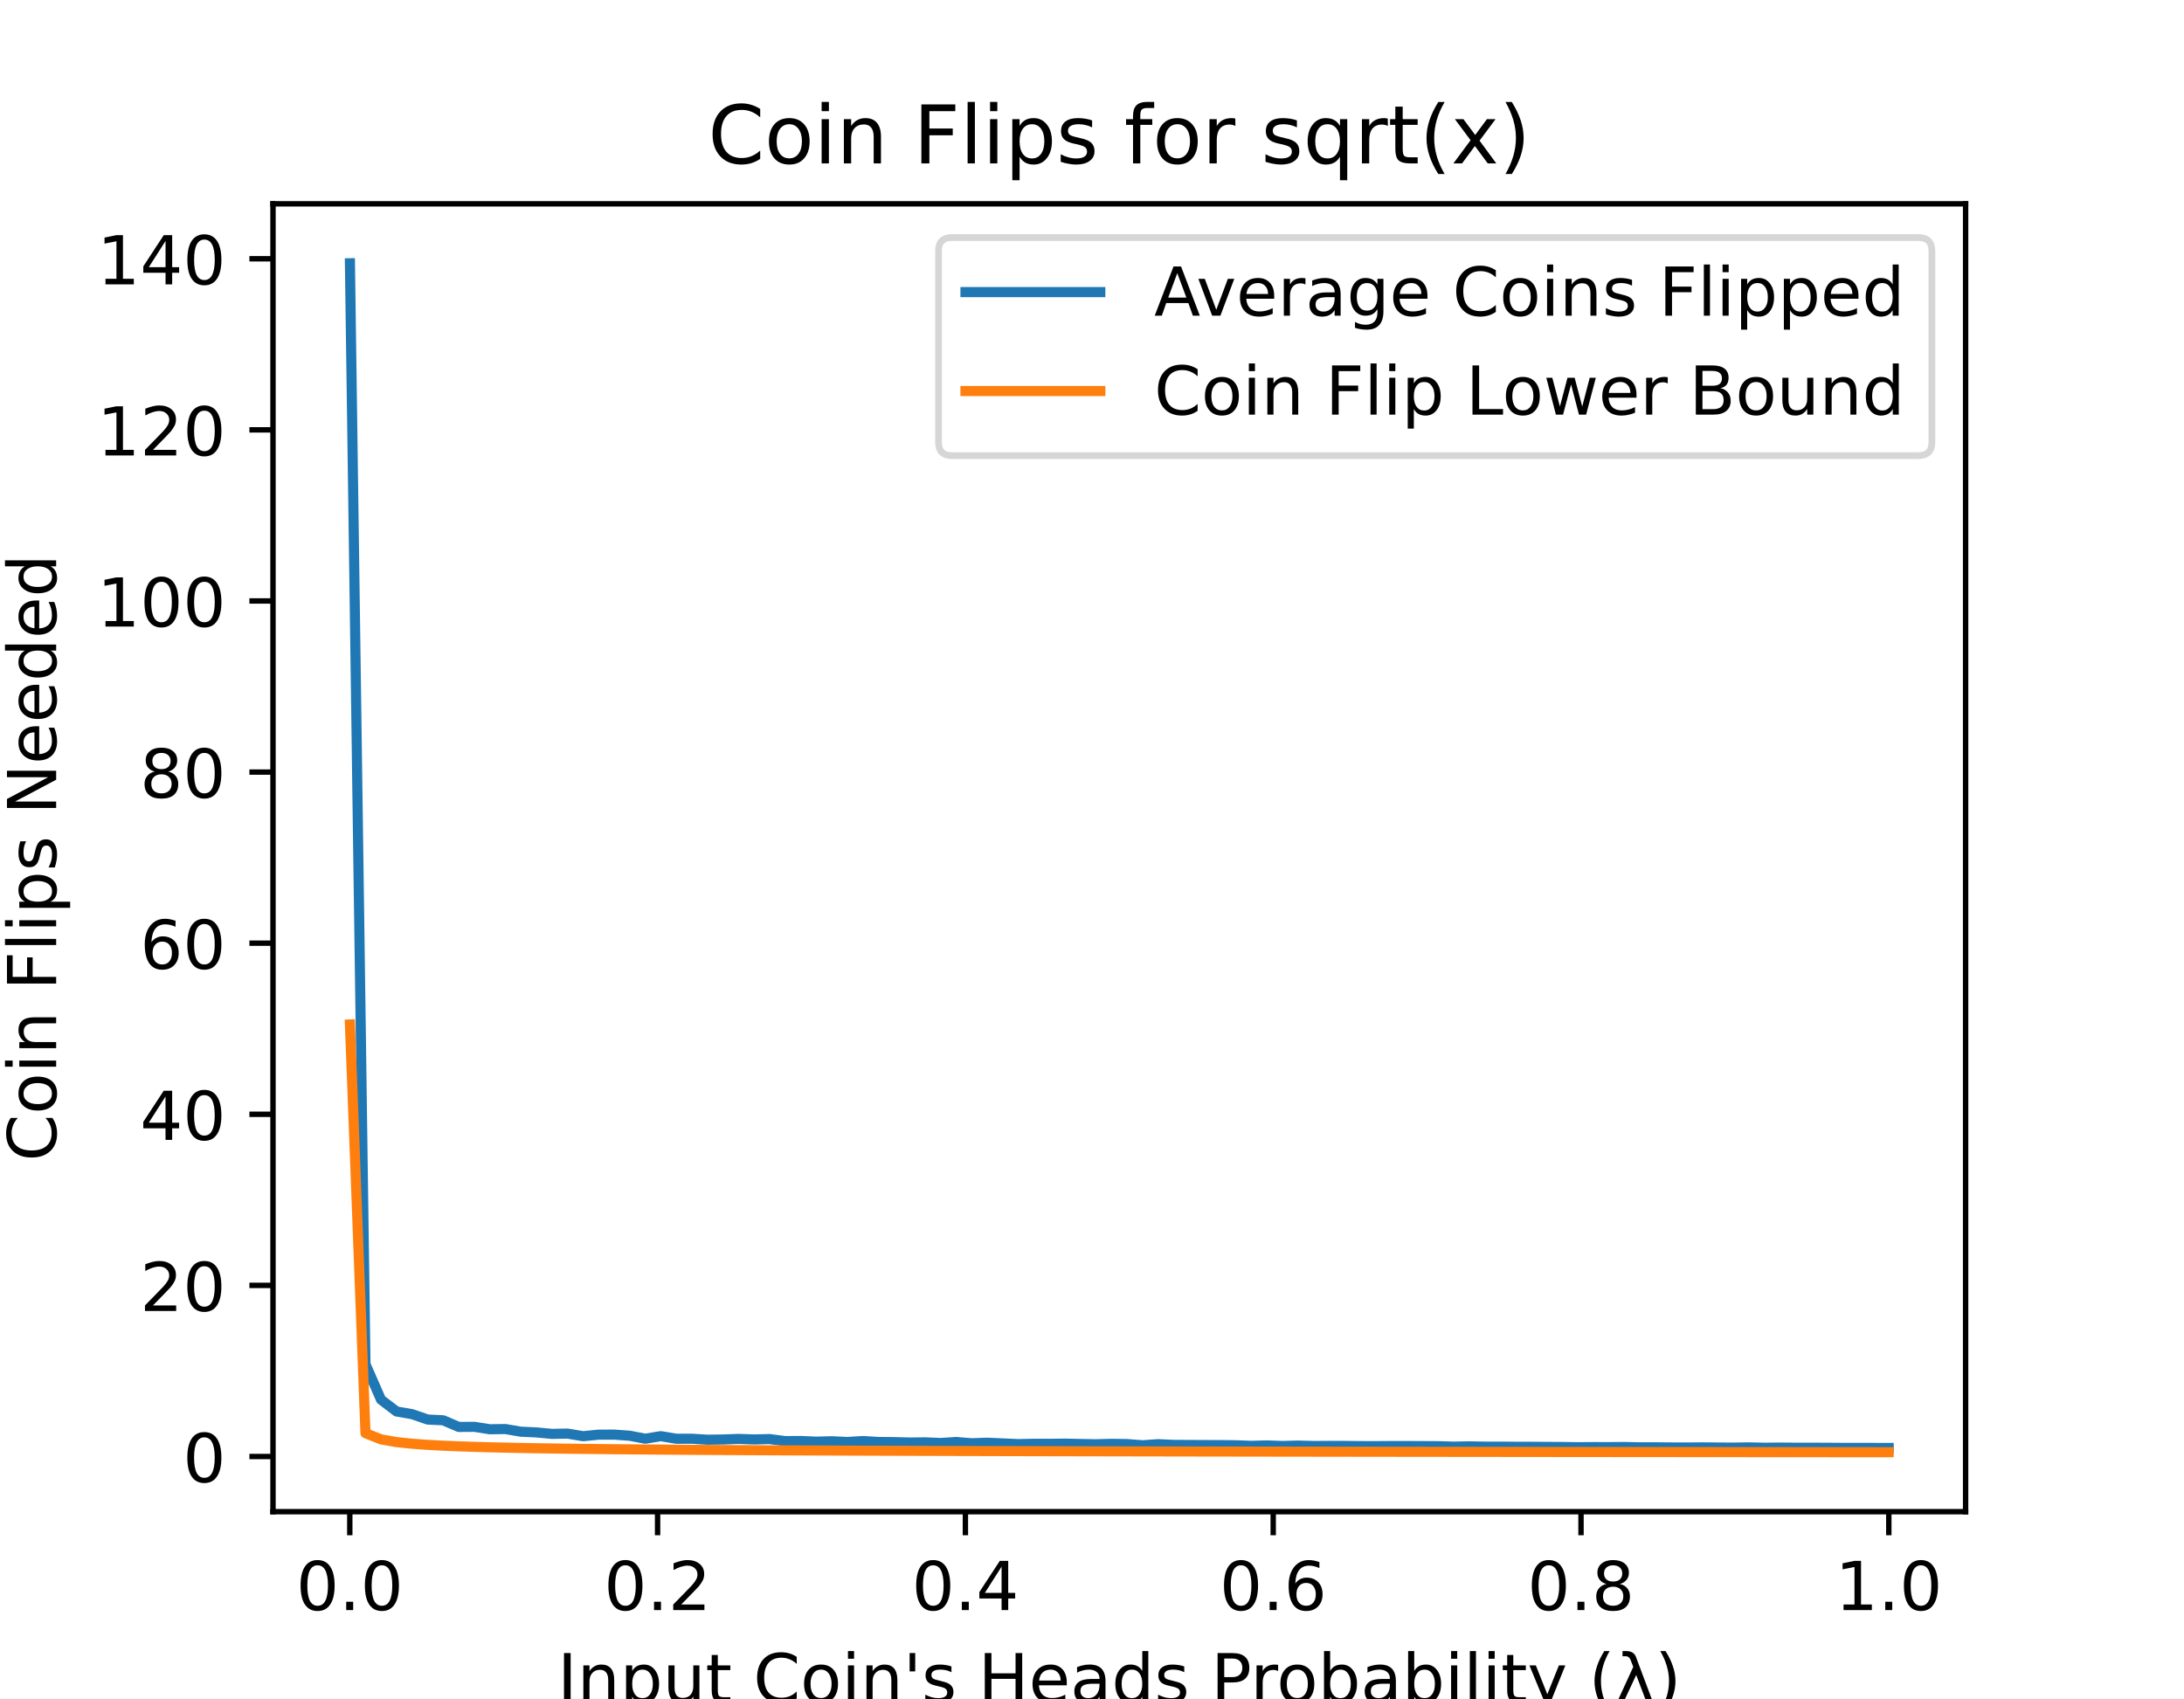
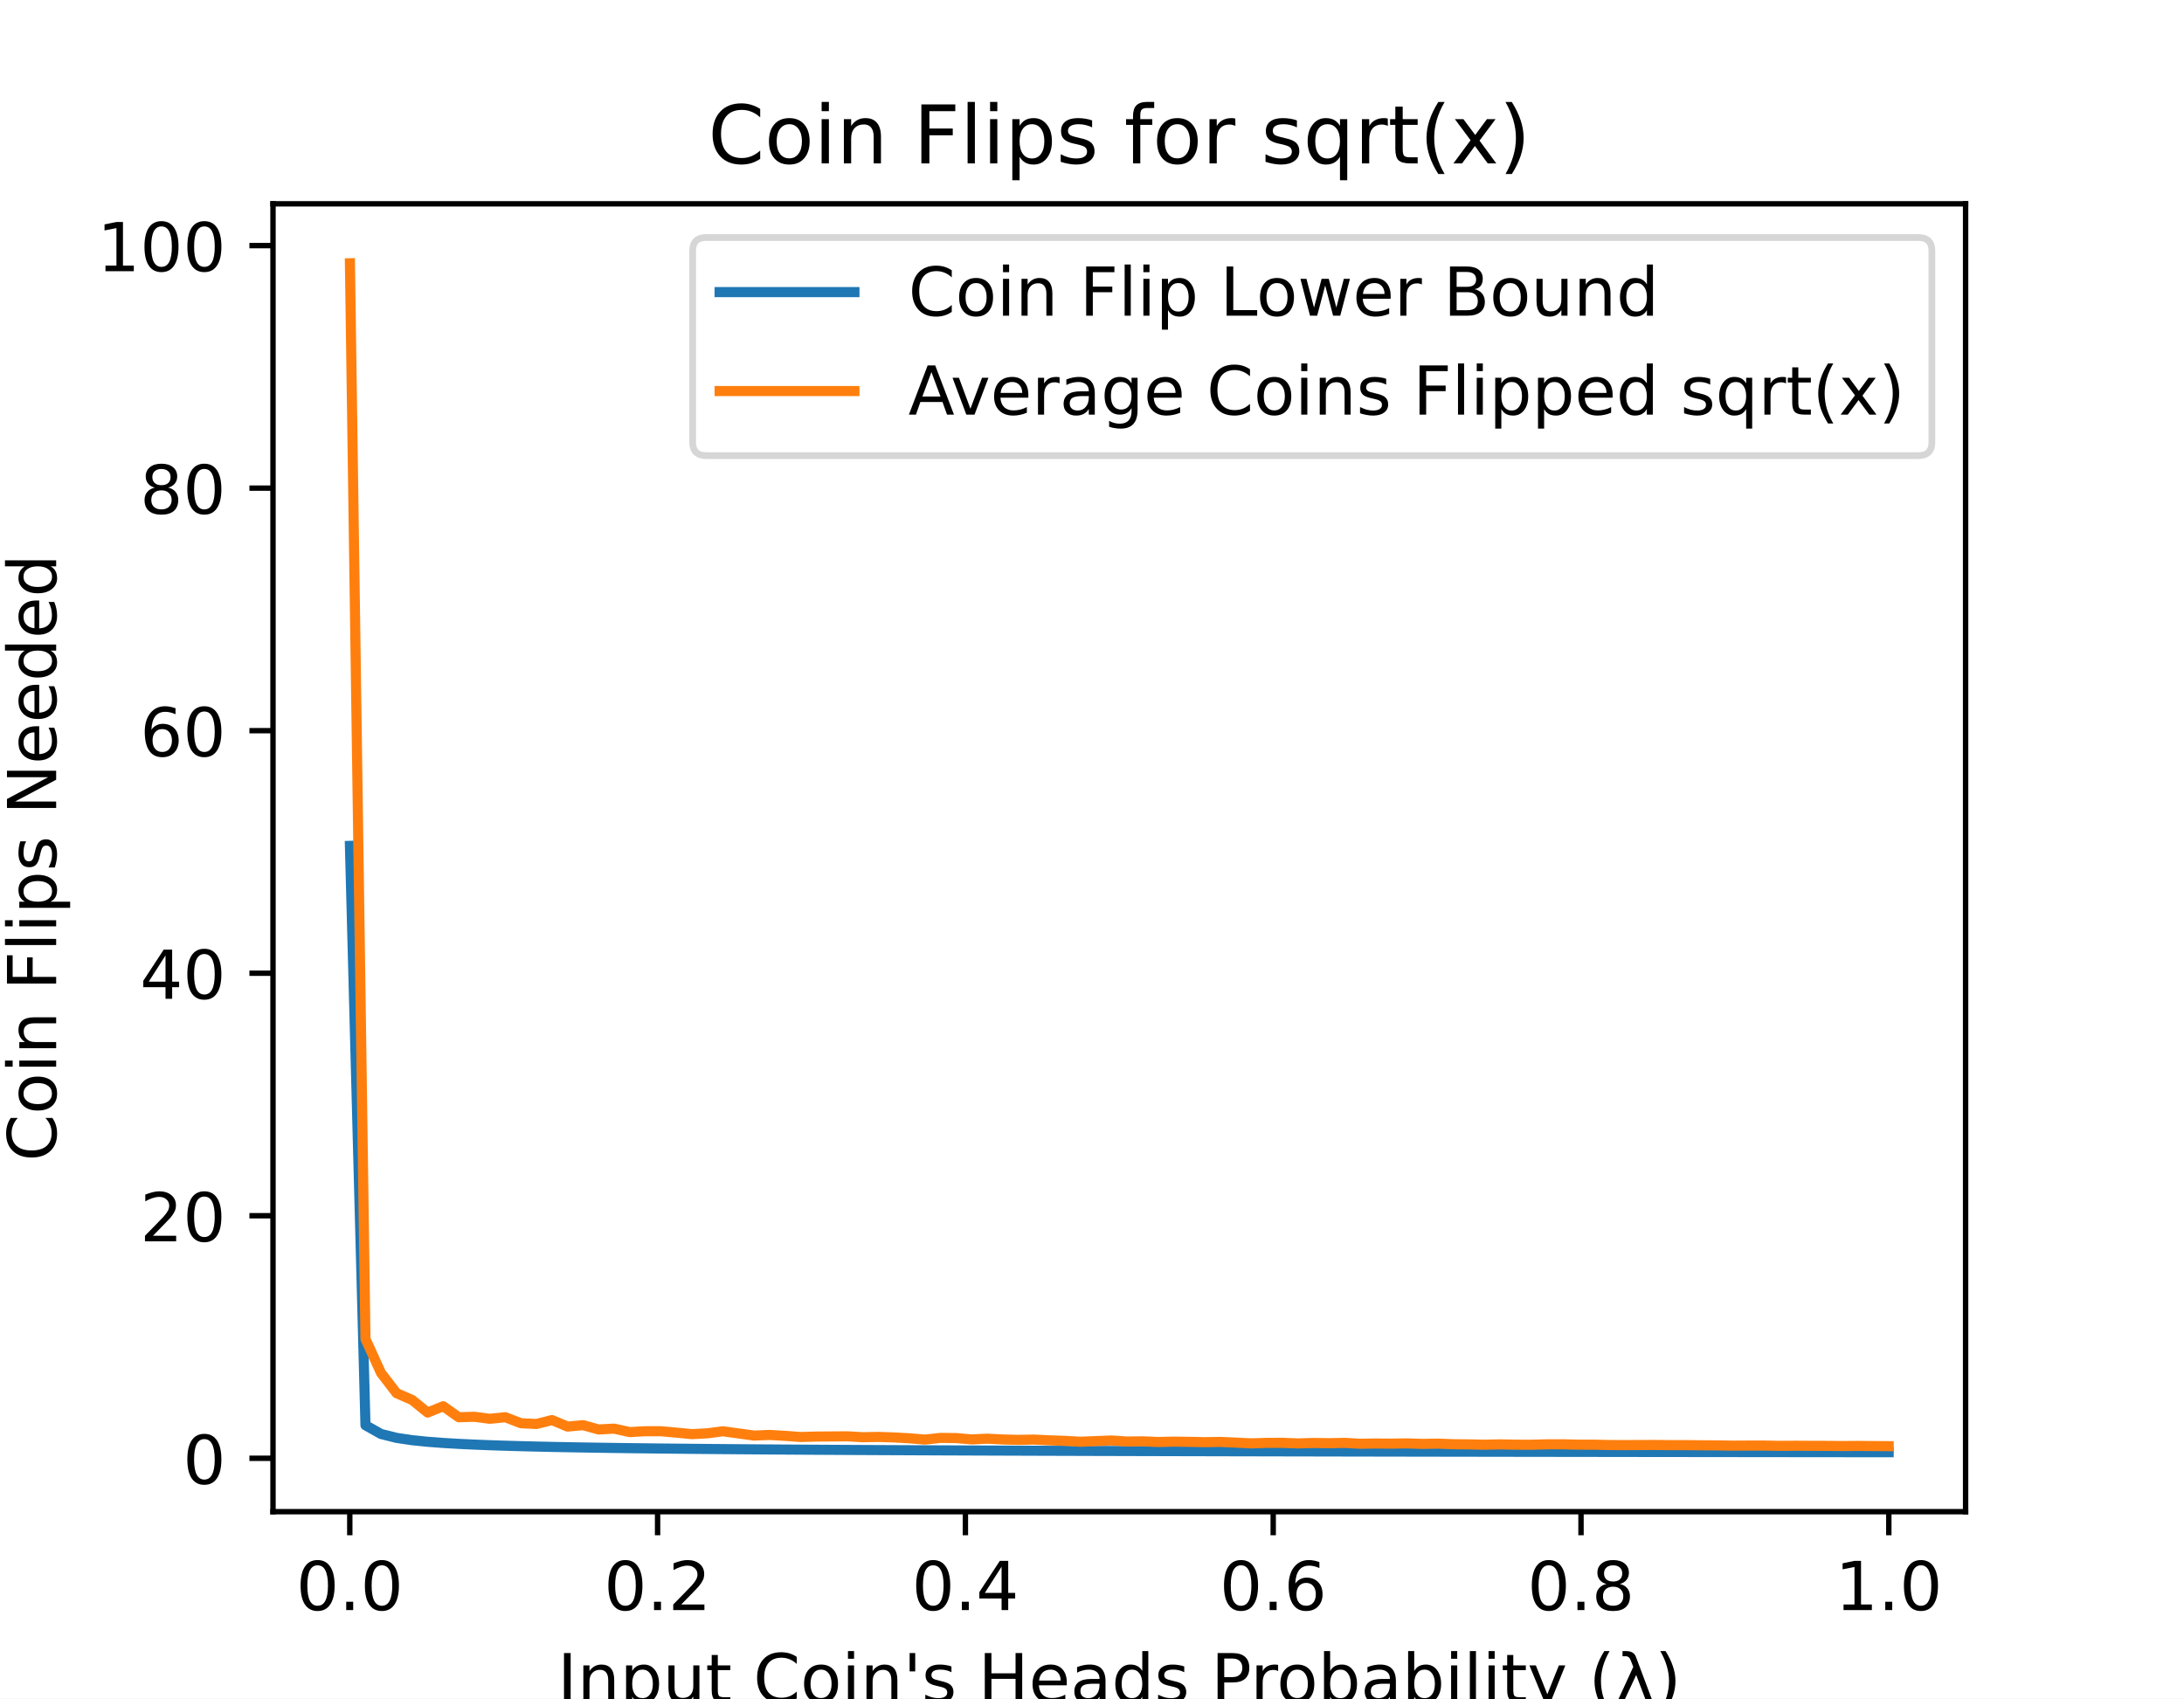
<svg xmlns="http://www.w3.org/2000/svg" xmlns:xlink="http://www.w3.org/1999/xlink" height="252pt" version="1.1" viewBox="0 0 324 252" width="324pt">
  <defs>
    <style type="text/css">
*{stroke-linecap:butt;stroke-linejoin:round;}
  </style>
  </defs>
  <g id="figure_1">
    <g id="patch_1">
      <path d="M 0 252  L 324 252  L 324 0  L 0 0  z " style="fill:#ffffff;" />
    </g>
    <g id="axes_1">
      <g id="patch_2">
        <path d="M 40.5 224.28  L 291.6 224.28  L 291.6 30.24  L 40.5 30.24  z " style="fill:#ffffff;" />
      </g>
      <g id="matplotlib.axis_1">
        <g id="xtick_1">
          <g id="line2d_1">
            <defs>
-               <path d="M 0 0  L 0 3.5  " id="m5de1dd82e1" style="stroke:#000000;stroke-width:0.8;" />
+               <path d="M 0 0  L 0 3.5  " id="md92aa9394f" style="stroke:#000000;stroke-width:0.8;" />
            </defs>
            <g>
-               <use style="stroke:#000000;stroke-width:0.8;" x="51.891" xlink:href="#m5de1dd82e1" y="224.28" />
+               <use style="stroke:#000000;stroke-width:0.8;" x="51.891" xlink:href="#md92aa9394f" y="224.28" />
            </g>
          </g>
          <g id="text_1">
            <text style="font-family:DejaVu Sans;font-size:10px;font-style:normal;font-weight:normal;text-anchor:middle;" transform="rotate(-0, 51.89081, 238.8784)" x="51.891" y="238.878">0.0</text>
          </g>
        </g>
        <g id="xtick_2">
          <g id="line2d_2">
            <g>
-               <use style="stroke:#000000;stroke-width:0.8;" x="97.554" xlink:href="#m5de1dd82e1" y="224.28" />
+               <use style="stroke:#000000;stroke-width:0.8;" x="97.554" xlink:href="#md92aa9394f" y="224.28" />
            </g>
          </g>
          <g id="text_2">
            <text style="font-family:DejaVu Sans;font-size:10px;font-style:normal;font-weight:normal;text-anchor:middle;" transform="rotate(-0, 97.55448, 238.8784)" x="97.554" y="238.878">0.2</text>
          </g>
        </g>
        <g id="xtick_3">
          <g id="line2d_3">
            <g>
-               <use style="stroke:#000000;stroke-width:0.8;" x="143.218" xlink:href="#m5de1dd82e1" y="224.28" />
+               <use style="stroke:#000000;stroke-width:0.8;" x="143.218" xlink:href="#md92aa9394f" y="224.28" />
            </g>
          </g>
          <g id="text_3">
            <text style="font-family:DejaVu Sans;font-size:10px;font-style:normal;font-weight:normal;text-anchor:middle;" transform="rotate(-0, 143.2182, 238.8784)" x="143.218" y="238.878">0.4</text>
          </g>
        </g>
        <g id="xtick_4">
          <g id="line2d_4">
            <g>
-               <use style="stroke:#000000;stroke-width:0.8;" x="188.882" xlink:href="#m5de1dd82e1" y="224.28" />
+               <use style="stroke:#000000;stroke-width:0.8;" x="188.882" xlink:href="#md92aa9394f" y="224.28" />
            </g>
          </g>
          <g id="text_4">
            <text style="font-family:DejaVu Sans;font-size:10px;font-style:normal;font-weight:normal;text-anchor:middle;" transform="rotate(-0, 188.8818, 238.8784)" x="188.882" y="238.878">0.6</text>
          </g>
        </g>
        <g id="xtick_5">
          <g id="line2d_5">
            <g>
-               <use style="stroke:#000000;stroke-width:0.8;" x="234.546" xlink:href="#m5de1dd82e1" y="224.28" />
+               <use style="stroke:#000000;stroke-width:0.8;" x="234.546" xlink:href="#md92aa9394f" y="224.28" />
            </g>
          </g>
          <g id="text_5">
            <text style="font-family:DejaVu Sans;font-size:10px;font-style:normal;font-weight:normal;text-anchor:middle;" transform="rotate(-0, 234.5455, 238.8784)" x="234.546" y="238.878">0.8</text>
          </g>
        </g>
        <g id="xtick_6">
          <g id="line2d_6">
            <g>
-               <use style="stroke:#000000;stroke-width:0.8;" x="280.209" xlink:href="#m5de1dd82e1" y="224.28" />
+               <use style="stroke:#000000;stroke-width:0.8;" x="280.209" xlink:href="#md92aa9394f" y="224.28" />
            </g>
          </g>
          <g id="text_6">
            <text style="font-family:DejaVu Sans;font-size:10px;font-style:normal;font-weight:normal;text-anchor:middle;" transform="rotate(-0, 280.2092, 238.8784)" x="280.209" y="238.878">1.0</text>
          </g>
        </g>
        <g id="text_7">
          <text style="font-family:DejaVu Sans;font-size:10px;font-style:normal;font-weight:normal;text-anchor:middle;" transform="rotate(-0, 166.05, 252.5566)" x="166.05" y="252.557">Input Coin's Heads Probability (λ)</text>
        </g>
      </g>
      <g id="matplotlib.axis_2">
        <g id="ytick_1">
          <g id="line2d_7">
            <defs>
-               <path d="M 0 0  L -3.5 0  " id="m05904e659f" style="stroke:#000000;stroke-width:0.8;" />
+               <path d="M 0 0  L -3.5 0  " id="mb6ec481369" style="stroke:#000000;stroke-width:0.8;" />
            </defs>
            <g>
-               <use style="stroke:#000000;stroke-width:0.8;" x="40.5" xlink:href="#m05904e659f" y="216.095" />
+               <use style="stroke:#000000;stroke-width:0.8;" x="40.5" xlink:href="#mb6ec481369" y="216.36" />
            </g>
          </g>
          <g id="text_8">
-             <text style="font-family:DejaVu Sans;font-size:10px;font-style:normal;font-weight:normal;text-anchor:end;" transform="rotate(-0, 33.5, 219.8939)" x="33.5" y="219.894">0</text>
+             <text style="font-family:DejaVu Sans;font-size:10px;font-style:normal;font-weight:normal;text-anchor:end;" transform="rotate(-0, 33.5, 220.1589)" x="33.5" y="220.159">0</text>
          </g>
        </g>
        <g id="ytick_2">
          <g id="line2d_8">
            <g>
-               <use style="stroke:#000000;stroke-width:0.8;" x="40.5" xlink:href="#m05904e659f" y="190.708" />
+               <use style="stroke:#000000;stroke-width:0.8;" x="40.5" xlink:href="#mb6ec481369" y="180.375" />
            </g>
          </g>
          <g id="text_9">
-             <text style="font-family:DejaVu Sans;font-size:10px;font-style:normal;font-weight:normal;text-anchor:end;" transform="rotate(-0, 33.5, 194.5075)" x="33.5" y="194.507">20</text>
+             <text style="font-family:DejaVu Sans;font-size:10px;font-style:normal;font-weight:normal;text-anchor:end;" transform="rotate(-0, 33.5, 184.1743)" x="33.5" y="184.174">20</text>
          </g>
        </g>
        <g id="ytick_3">
          <g id="line2d_9">
            <g>
-               <use style="stroke:#000000;stroke-width:0.8;" x="40.5" xlink:href="#m05904e659f" y="165.322" />
+               <use style="stroke:#000000;stroke-width:0.8;" x="40.5" xlink:href="#mb6ec481369" y="144.39" />
            </g>
          </g>
          <g id="text_10">
-             <text style="font-family:DejaVu Sans;font-size:10px;font-style:normal;font-weight:normal;text-anchor:end;" transform="rotate(-0, 33.5, 169.1211)" x="33.5" y="169.121">40</text>
+             <text style="font-family:DejaVu Sans;font-size:10px;font-style:normal;font-weight:normal;text-anchor:end;" transform="rotate(-0, 33.5, 148.1897)" x="33.5" y="148.19">40</text>
          </g>
        </g>
        <g id="ytick_4">
          <g id="line2d_10">
            <g>
-               <use style="stroke:#000000;stroke-width:0.8;" x="40.5" xlink:href="#m05904e659f" y="139.935" />
+               <use style="stroke:#000000;stroke-width:0.8;" x="40.5" xlink:href="#mb6ec481369" y="108.406" />
            </g>
          </g>
          <g id="text_11">
-             <text style="font-family:DejaVu Sans;font-size:10px;font-style:normal;font-weight:normal;text-anchor:end;" transform="rotate(-0, 33.5, 143.7347)" x="33.5" y="143.735">60</text>
+             <text style="font-family:DejaVu Sans;font-size:10px;font-style:normal;font-weight:normal;text-anchor:end;" transform="rotate(-0, 33.5, 112.2051)" x="33.5" y="112.205">60</text>
          </g>
        </g>
        <g id="ytick_5">
          <g id="line2d_11">
            <g>
-               <use style="stroke:#000000;stroke-width:0.8;" x="40.5" xlink:href="#m05904e659f" y="114.549" />
+               <use style="stroke:#000000;stroke-width:0.8;" x="40.5" xlink:href="#mb6ec481369" y="72.421" />
            </g>
          </g>
          <g id="text_12">
-             <text style="font-family:DejaVu Sans;font-size:10px;font-style:normal;font-weight:normal;text-anchor:end;" transform="rotate(-0, 33.5, 118.3483)" x="33.5" y="118.348">80</text>
+             <text style="font-family:DejaVu Sans;font-size:10px;font-style:normal;font-weight:normal;text-anchor:end;" transform="rotate(-0, 33.5, 76.22052)" x="33.5" y="76.221">80</text>
          </g>
        </g>
        <g id="ytick_6">
          <g id="line2d_12">
            <g>
-               <use style="stroke:#000000;stroke-width:0.8;" x="40.5" xlink:href="#m05904e659f" y="89.163" />
+               <use style="stroke:#000000;stroke-width:0.8;" x="40.5" xlink:href="#mb6ec481369" y="36.437" />
            </g>
          </g>
          <g id="text_13">
-             <text style="font-family:DejaVu Sans;font-size:10px;font-style:normal;font-weight:normal;text-anchor:end;" transform="rotate(-0, 33.5, 92.96184)" x="33.5" y="92.962">100</text>
+             <text style="font-family:DejaVu Sans;font-size:10px;font-style:normal;font-weight:normal;text-anchor:end;" transform="rotate(-0, 33.5, 40.23594)" x="33.5" y="40.236">100</text>
          </g>
        </g>
-         <g id="ytick_7">
-           <g id="line2d_13">
-             <g>
-               <use style="stroke:#000000;stroke-width:0.8;" x="40.5" xlink:href="#m05904e659f" y="63.776" />
-             </g>
-           </g>
-           <g id="text_14">
-             <text style="font-family:DejaVu Sans;font-size:10px;font-style:normal;font-weight:normal;text-anchor:end;" transform="rotate(-0, 33.5, 67.57543)" x="33.5" y="67.575">120</text>
-           </g>
-         </g>
-         <g id="ytick_8">
-           <g id="line2d_14">
-             <g>
-               <use style="stroke:#000000;stroke-width:0.8;" x="40.5" xlink:href="#m05904e659f" y="38.39" />
-             </g>
-           </g>
-           <g id="text_15">
-             <text style="font-family:DejaVu Sans;font-size:10px;font-style:normal;font-weight:normal;text-anchor:end;" transform="rotate(-0, 33.5, 42.18902)" x="33.5" y="42.189">140</text>
-           </g>
-         </g>
-         <g id="text_16">
+         <g id="text_14">
          <text style="font-family:DejaVu Sans;font-size:10px;font-style:normal;font-weight:normal;text-anchor:middle;" transform="rotate(-90, 8.332812, 127.26)" x="8.333" y="127.26">Coin Flips Needed</text>
        </g>
      </g>
-       <g id="line2d_15">
-         <path clip-path="url(#p4d6695d29e)" d="M 51.914 39.06  L 54.219 202.401  L 56.525 207.659  L 58.831 209.413  L 61.137 209.814  L 63.443 210.609  L 65.748 210.72  L 68.054 211.708  L 70.36 211.69  L 72.666 212.051  L 74.971 212.02  L 77.277 212.414  L 79.583 212.52  L 81.889 212.736  L 84.195 212.693  L 86.5 213.081  L 88.806 212.853  L 91.112 212.845  L 93.418 213.013  L 95.724 213.454  L 98.029 213.074  L 100.335 213.462  L 102.641 213.457  L 104.947 213.602  L 107.252 213.571  L 109.558 213.485  L 111.864 213.564  L 114.17 213.508  L 116.476 213.807  L 118.781 213.79  L 121.087 213.891  L 123.393 213.833  L 125.699 213.939  L 128.005 213.8  L 130.31 213.939  L 132.616 213.957  L 134.922 214.021  L 137.228 213.995  L 139.533 214.089  L 141.839 213.942  L 144.145 214.13  L 146.451 214.051  L 148.757 214.15  L 151.062 214.254  L 153.368 214.208  L 155.674 214.214  L 157.98 214.183  L 160.286 214.236  L 162.591 214.277  L 164.897 214.214  L 167.203 214.247  L 169.509 214.427  L 171.814 214.262  L 174.12 214.371  L 176.426 214.381  L 178.732 214.394  L 181.038 214.401  L 183.343 214.424  L 185.649 214.511  L 187.955 214.447  L 190.261 214.531  L 192.567 214.472  L 194.872 214.531  L 197.178 214.516  L 199.484 214.523  L 201.79 214.549  L 204.095 214.556  L 206.401 214.536  L 208.707 214.536  L 211.013 214.549  L 213.319 214.561  L 215.624 214.63  L 217.93 214.589  L 220.236 214.63  L 222.542 214.63  L 224.848 214.648  L 227.153 214.653  L 229.459 214.668  L 231.765 214.681  L 234.071 214.716  L 236.376 214.696  L 238.682 214.701  L 240.988 214.683  L 243.294 214.729  L 245.6 214.729  L 247.905 214.749  L 250.211 214.757  L 252.517 214.739  L 254.823 214.759  L 257.129 214.775  L 259.434 214.739  L 261.74 214.79  L 264.046 214.77  L 266.352 214.787  L 268.657 214.79  L 270.963 214.795  L 273.269 214.813  L 275.575 214.81  L 277.881 214.818  L 280.186 214.825  " style="fill:none;stroke:#1f77b4;stroke-linecap:square;stroke-width:1.5;" />
+       <g id="line2d_13">
+         <path clip-path="url(#pe5cd77d73f)" d="M 51.914 125.499  L 54.219 211.456  L 56.525 212.753  L 58.831 213.33  L 61.137 213.675  L 63.443 213.91  L 65.748 214.084  L 68.054 214.219  L 70.36 214.328  L 72.666 214.419  L 74.971 214.495  L 77.277 214.561  L 79.583 214.618  L 81.889 214.669  L 84.195 214.714  L 86.5 214.755  L 88.806 214.791  L 91.112 214.825  L 93.418 214.855  L 95.724 214.883  L 98.029 214.909  L 100.335 214.933  L 102.641 214.956  L 104.947 214.977  L 107.252 214.996  L 109.558 215.015  L 111.864 215.032  L 114.17 215.049  L 116.476 215.064  L 118.781 215.079  L 121.087 215.093  L 123.393 215.106  L 125.699 215.119  L 128.005 215.131  L 130.31 215.142  L 132.616 215.153  L 134.922 215.164  L 137.228 215.174  L 139.533 215.184  L 141.839 215.193  L 144.145 215.202  L 146.451 215.211  L 148.757 215.219  L 151.062 215.227  L 153.368 215.235  L 155.674 215.243  L 157.98 215.25  L 160.286 215.257  L 162.591 215.264  L 164.897 215.27  L 167.203 215.277  L 169.509 215.283  L 171.814 215.289  L 174.12 215.295  L 176.426 215.301  L 178.732 215.306  L 181.038 215.312  L 183.343 215.317  L 185.649 215.322  L 187.955 215.327  L 190.261 215.332  L 192.567 215.337  L 194.872 215.341  L 197.178 215.346  L 199.484 215.35  L 201.79 215.355  L 204.095 215.359  L 206.401 215.363  L 208.707 215.367  L 211.013 215.371  L 213.319 215.375  L 215.624 215.379  L 217.93 215.382  L 220.236 215.386  L 222.542 215.39  L 224.848 215.393  L 227.153 215.396  L 229.459 215.4  L 231.765 215.403  L 234.071 215.406  L 236.376 215.409  L 238.682 215.413  L 240.988 215.416  L 243.294 215.419  L 245.6 215.421  L 247.905 215.424  L 250.211 215.427  L 252.517 215.43  L 254.823 215.433  L 257.129 215.435  L 259.434 215.438  L 261.74 215.441  L 264.046 215.443  L 266.352 215.446  L 268.657 215.448  L 270.963 215.451  L 273.269 215.453  L 275.575 215.455  L 277.881 215.458  L 280.186 215.46  " style="fill:none;stroke:#1f77b4;stroke-linecap:square;stroke-width:1.5;" />
      </g>
-       <g id="line2d_16">
-         <path clip-path="url(#p4d6695d29e)" d="M 51.914 151.994  L 54.219 212.635  L 56.525 213.55  L 58.831 213.957  L 61.137 214.2  L 63.443 214.367  L 65.748 214.489  L 68.054 214.585  L 70.36 214.662  L 72.666 214.725  L 74.971 214.779  L 77.277 214.826  L 79.583 214.866  L 81.889 214.902  L 84.195 214.934  L 86.5 214.962  L 88.806 214.988  L 91.112 215.012  L 93.418 215.033  L 95.724 215.053  L 98.029 215.071  L 100.335 215.088  L 102.641 215.104  L 104.947 215.119  L 107.252 215.133  L 109.558 215.146  L 111.864 215.158  L 114.17 215.17  L 116.476 215.181  L 118.781 215.191  L 121.087 215.201  L 123.393 215.21  L 125.699 215.219  L 128.005 215.228  L 130.31 215.236  L 132.616 215.244  L 134.922 215.251  L 137.228 215.258  L 139.533 215.265  L 141.839 215.272  L 144.145 215.278  L 146.451 215.284  L 148.757 215.29  L 151.062 215.296  L 153.368 215.301  L 155.674 215.307  L 157.98 215.312  L 160.286 215.317  L 162.591 215.322  L 164.897 215.326  L 167.203 215.331  L 169.509 215.335  L 171.814 215.339  L 174.12 215.344  L 176.426 215.348  L 178.732 215.352  L 181.038 215.355  L 183.343 215.359  L 185.649 215.363  L 187.955 215.366  L 190.261 215.37  L 192.567 215.373  L 194.872 215.376  L 197.178 215.38  L 199.484 215.383  L 201.79 215.386  L 204.095 215.389  L 206.401 215.392  L 208.707 215.394  L 211.013 215.397  L 213.319 215.4  L 215.624 215.403  L 217.93 215.405  L 220.236 215.408  L 222.542 215.41  L 224.848 215.413  L 227.153 215.415  L 229.459 215.418  L 231.765 215.42  L 234.071 215.422  L 236.376 215.424  L 238.682 215.427  L 240.988 215.429  L 243.294 215.431  L 245.6 215.433  L 247.905 215.435  L 250.211 215.437  L 252.517 215.439  L 254.823 215.441  L 257.129 215.443  L 259.434 215.445  L 261.74 215.446  L 264.046 215.448  L 266.352 215.45  L 268.657 215.452  L 270.963 215.453  L 273.269 215.455  L 275.575 215.457  L 277.881 215.458  L 280.186 215.46  " style="fill:none;stroke:#ff7f0e;stroke-linecap:square;stroke-width:1.5;" />
+       <g id="line2d_14">
+         <path clip-path="url(#pe5cd77d73f)" d="M 51.914 39.06  L 54.219 198.652  L 56.525 203.697  L 58.831 206.698  L 61.137 207.702  L 63.443 209.573  L 65.748 208.637  L 68.054 210.267  L 70.36 210.199  L 72.666 210.498  L 74.971 210.267  L 77.277 211.156  L 79.583 211.271  L 81.889 210.688  L 84.195 211.653  L 86.5 211.444  L 88.806 212.085  L 91.112 211.959  L 93.418 212.47  L 95.724 212.344  L 98.029 212.344  L 100.335 212.549  L 102.641 212.776  L 104.947 212.653  L 107.252 212.351  L 109.558 212.671  L 111.864 212.988  L 114.17 212.894  L 116.476 213.031  L 118.781 213.2  L 121.087 213.135  L 123.393 213.117  L 125.699 213.099  L 128.005 213.233  L 130.31 213.189  L 132.616 213.265  L 134.922 213.395  L 137.228 213.585  L 139.533 213.333  L 141.839 213.359  L 144.145 213.56  L 146.451 213.448  L 148.757 213.567  L 151.062 213.628  L 153.368 213.582  L 155.674 213.693  L 157.98 213.772  L 160.286 213.905  L 162.591 213.808  L 164.897 213.718  L 167.203 213.873  L 169.509 213.844  L 171.814 213.941  L 174.12 213.887  L 176.426 213.92  L 178.732 213.967  L 181.038 213.931  L 183.343 214.035  L 185.649 214.147  L 187.955 214.071  L 190.261 214.064  L 192.567 214.154  L 194.872 214.085  L 197.178 214.121  L 199.484 214.071  L 201.79 214.201  L 204.095 214.165  L 206.401 214.186  L 208.707 214.15  L 211.013 214.222  L 213.319 214.186  L 215.624 214.273  L 217.93 214.294  L 220.236 214.345  L 222.542 214.291  L 224.848 214.341  L 227.153 214.348  L 229.459 214.287  L 231.765 214.283  L 234.071 214.337  L 236.376 214.341  L 238.682 214.388  L 240.988 214.402  L 243.294 214.391  L 245.6 214.38  L 247.905 214.406  L 250.211 214.406  L 252.517 214.431  L 254.823 214.445  L 257.129 214.485  L 259.434 214.47  L 261.74 214.47  L 264.046 214.514  L 266.352 214.496  L 268.657 214.51  L 270.963 214.517  L 273.269 214.539  L 275.575 214.524  L 277.881 214.542  L 280.186 214.56  " style="fill:none;stroke:#ff7f0e;stroke-linecap:square;stroke-width:1.5;" />
      </g>
      <g id="patch_3">
        <path d="M 40.5 224.28  L 40.5 30.24  " style="fill:none;stroke:#000000;stroke-linecap:square;stroke-linejoin:miter;stroke-width:0.8;" />
      </g>
      <g id="patch_4">
        <path d="M 291.6 224.28  L 291.6 30.24  " style="fill:none;stroke:#000000;stroke-linecap:square;stroke-linejoin:miter;stroke-width:0.8;" />
      </g>
      <g id="patch_5">
        <path d="M 40.5 224.28  L 291.6 224.28  " style="fill:none;stroke:#000000;stroke-linecap:square;stroke-linejoin:miter;stroke-width:0.8;" />
      </g>
      <g id="patch_6">
        <path d="M 40.5 30.24  L 291.6 30.24  " style="fill:none;stroke:#000000;stroke-linecap:square;stroke-linejoin:miter;stroke-width:0.8;" />
      </g>
-       <g id="text_17">
+       <g id="text_15">
        <text style="font-family:DejaVu Sans;font-size:12px;font-style:normal;font-weight:normal;text-anchor:middle;" transform="rotate(-0, 166.05, 24.24)" x="166.05" y="24.24">Coin Flips for sqrt(x)</text>
      </g>
      <g id="legend_1">
        <g id="patch_7">
-           <path d="M 141.231 67.596  L 284.6 67.596  Q 286.6 67.596 286.6 65.596  L 286.6 37.24  Q 286.6 35.24 284.6 35.24  L 141.231 35.24  Q 139.231 35.24 139.231 37.24  L 139.231 65.596  Q 139.231 67.596 141.231 67.596  z " style="fill:#ffffff;opacity:0.8;stroke:#cccccc;stroke-linejoin:miter;" />
+           <path d="M 104.756 67.596  L 284.6 67.596  Q 286.6 67.596 286.6 65.596  L 286.6 37.24  Q 286.6 35.24 284.6 35.24  L 104.756 35.24  Q 102.756 35.24 102.756 37.24  L 102.756 65.596  Q 102.756 67.596 104.756 67.596  z " style="fill:#ffffff;opacity:0.8;stroke:#cccccc;stroke-linejoin:miter;" />
+         </g>
+         <g id="line2d_15">
+           <path d="M 106.756 43.338  L 126.756 43.338  " style="fill:none;stroke:#1f77b4;stroke-linecap:square;stroke-width:1.5;" />
+         </g>
+         <g id="line2d_16" />
+         <g id="text_16">
+           <text style="font-family:DejaVu Sans;font-size:10px;font-style:normal;font-weight:normal;text-anchor:start;" transform="rotate(-0, 134.7562, 46.83844)" x="134.756" y="46.838">Coin Flip Lower Bound</text>
        </g>
        <g id="line2d_17">
-           <path d="M 143.231 43.338  L 163.231 43.338  " style="fill:none;stroke:#1f77b4;stroke-linecap:square;stroke-width:1.5;" />
+           <path d="M 106.756 58.017  L 126.756 58.017  " style="fill:none;stroke:#ff7f0e;stroke-linecap:square;stroke-width:1.5;" />
        </g>
        <g id="line2d_18" />
-         <g id="text_18">
-           <text style="font-family:DejaVu Sans;font-size:10px;font-style:normal;font-weight:normal;text-anchor:start;" transform="rotate(-0, 171.2312, 46.83844)" x="171.231" y="46.838">Average Coins Flipped</text>
-         </g>
-         <g id="line2d_19">
-           <path d="M 143.231 58.017  L 163.231 58.017  " style="fill:none;stroke:#ff7f0e;stroke-linecap:square;stroke-width:1.5;" />
-         </g>
-         <g id="line2d_20" />
-         <g id="text_19">
-           <text style="font-family:DejaVu Sans;font-size:10px;font-style:normal;font-weight:normal;text-anchor:start;" transform="rotate(-0, 171.2312, 61.51656)" x="171.231" y="61.517">Coin Flip Lower Bound</text>
+         <g id="text_17">
+           <text style="font-family:DejaVu Sans;font-size:10px;font-style:normal;font-weight:normal;text-anchor:start;" transform="rotate(-0, 134.7562, 61.51656)" x="134.756" y="61.517">Average Coins Flipped sqrt(x)</text>
        </g>
      </g>
    </g>
  </g>
  <defs>
-     <clipPath id="p4d6695d29e">
+     <clipPath id="pe5cd77d73f">
      <rect height="194.04" width="251.1" x="40.5" y="30.24" />
    </clipPath>
  </defs>
</svg>
